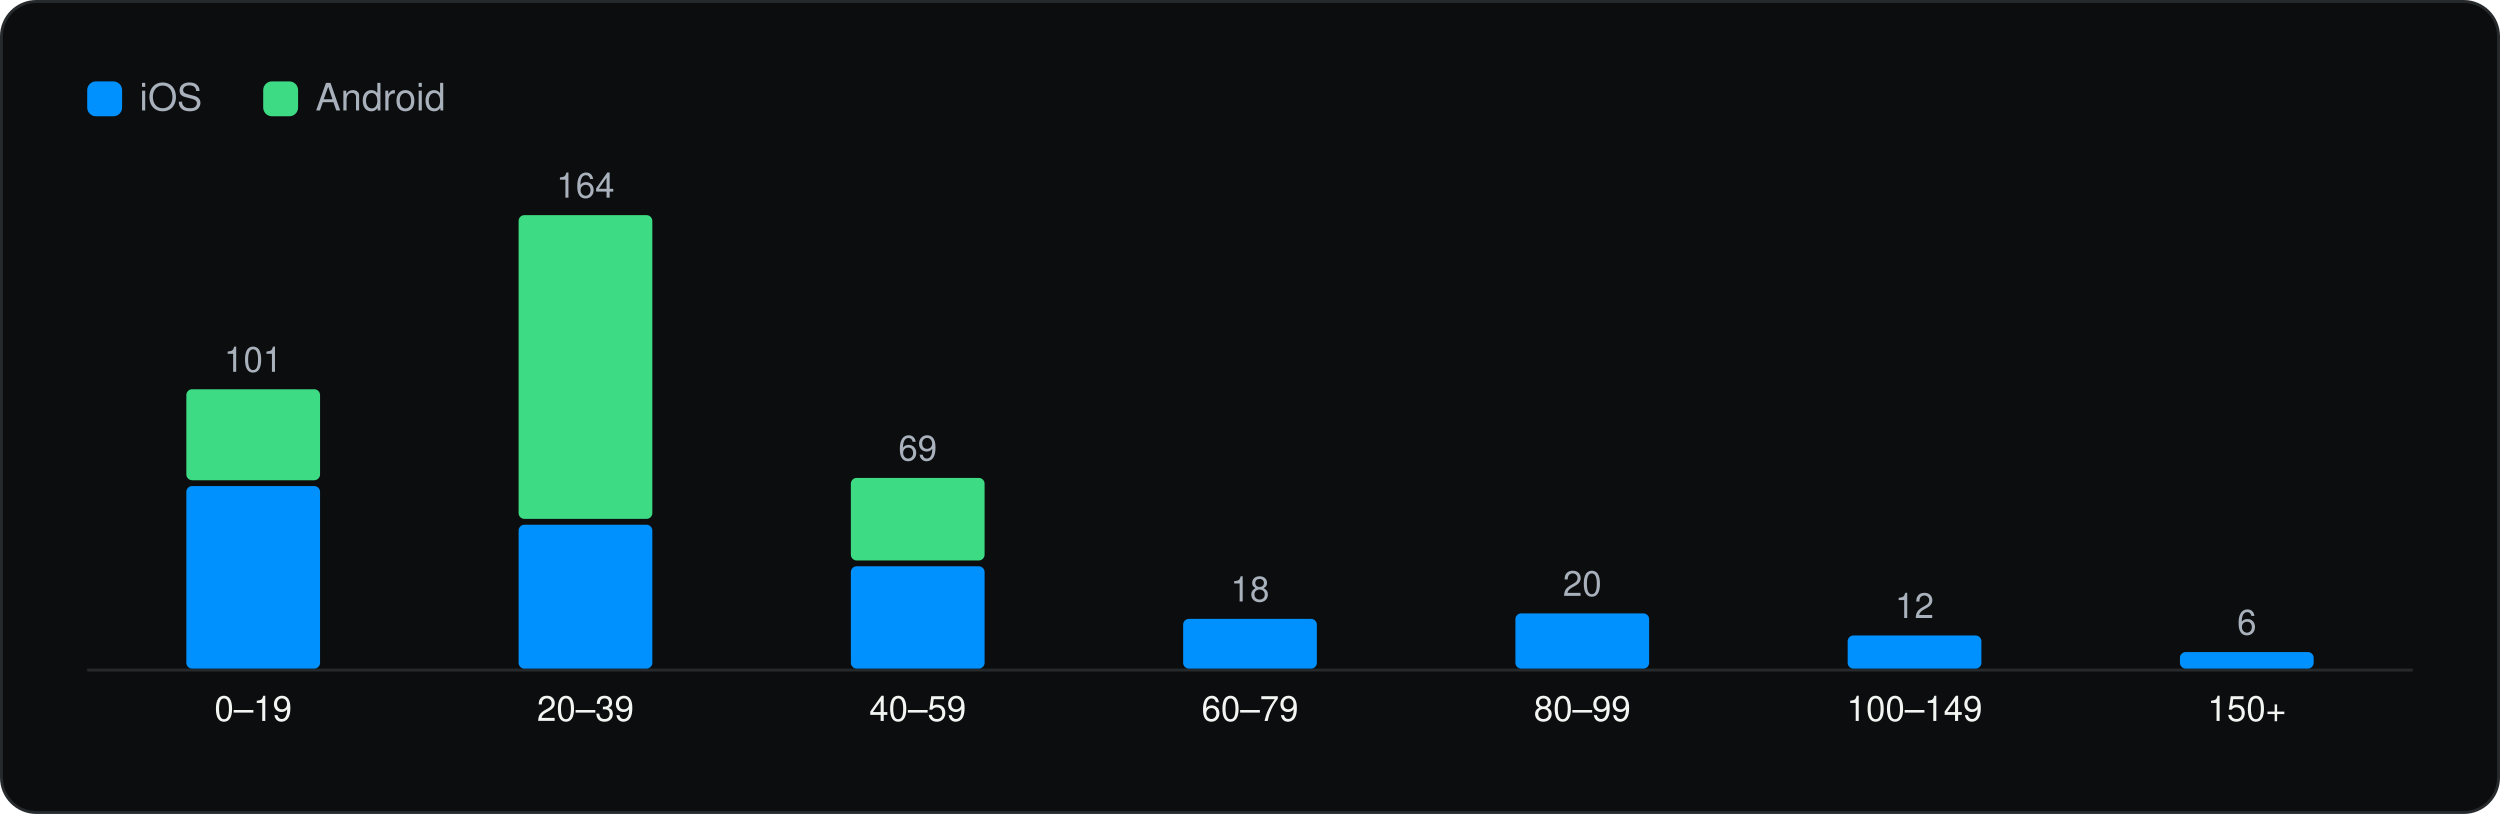
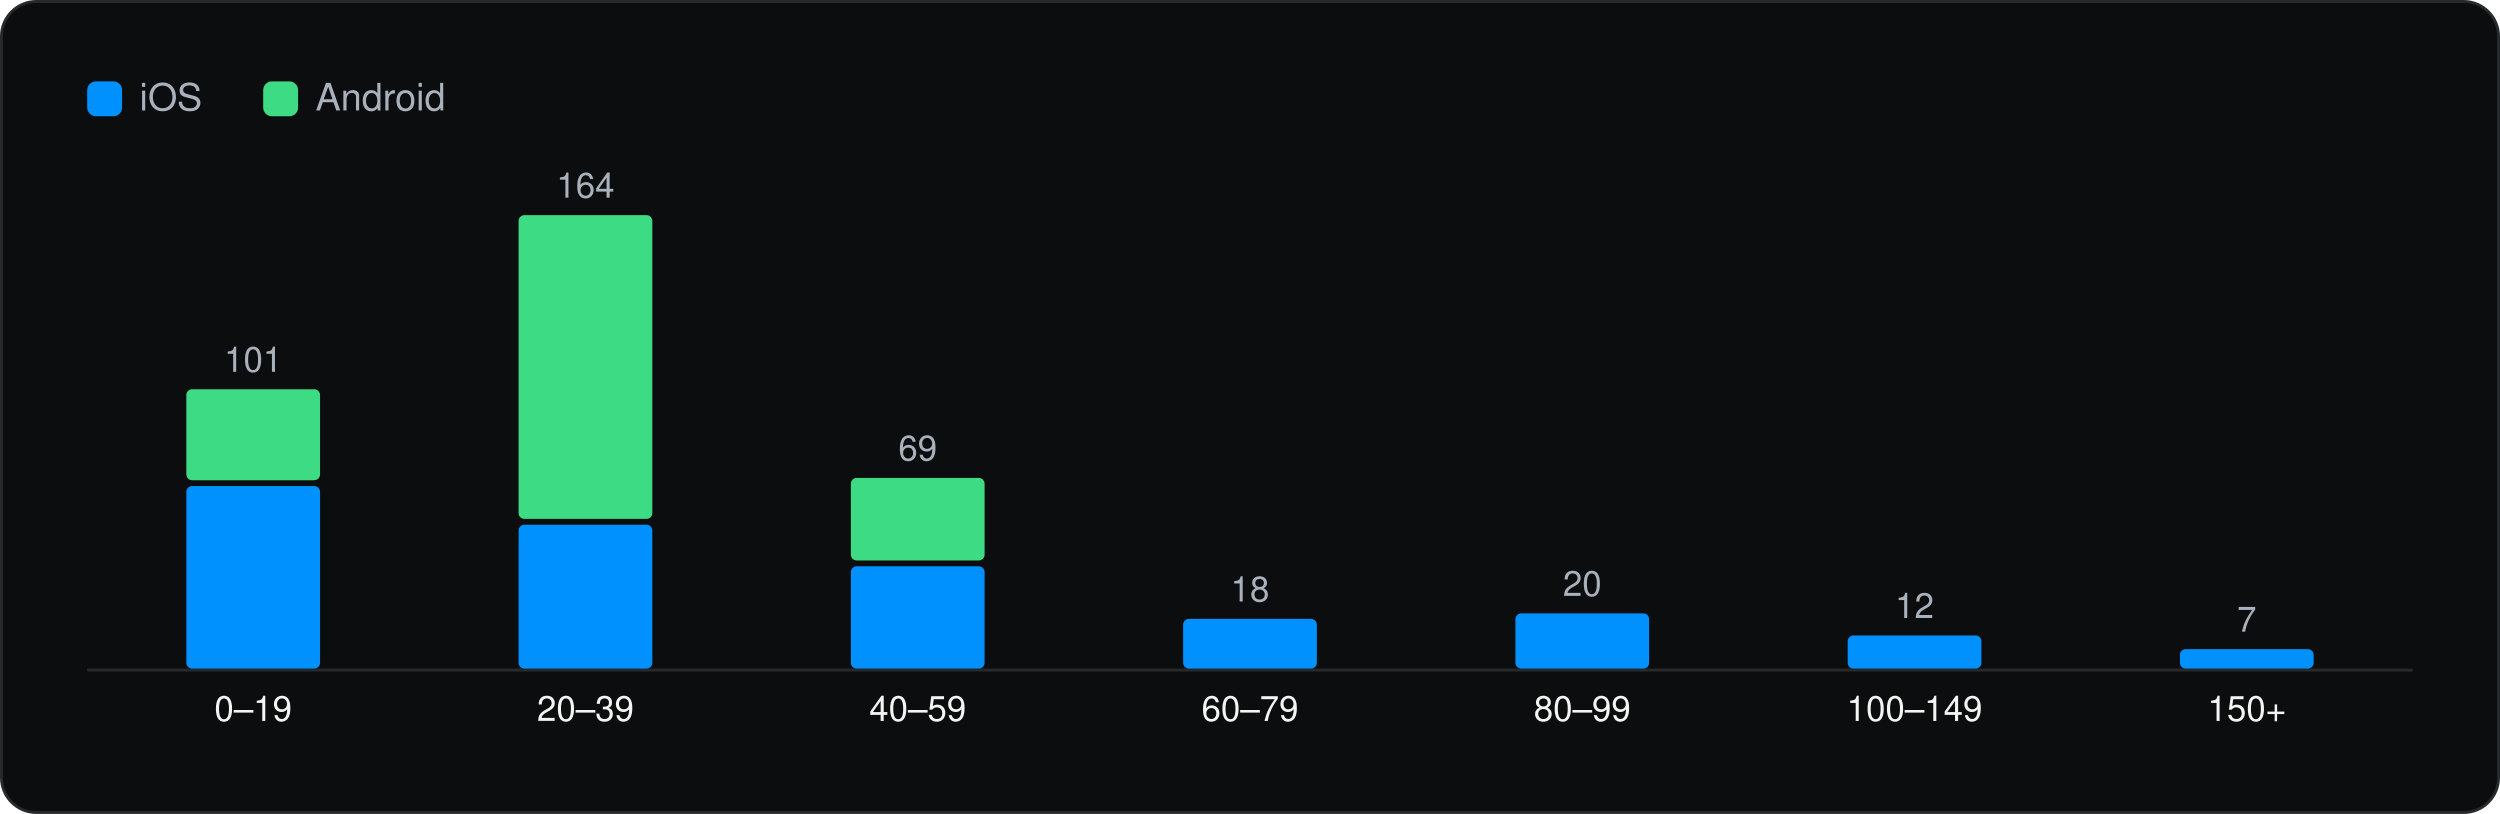
<svg xmlns="http://www.w3.org/2000/svg" viewBox="0 0 860 280" width="860" height="280" role="img" aria-label="SDKs per app" font-family="Geist, -apple-system, BlinkMacSystemFont, 'Segoe UI', Helvetica, Arial, sans-serif">
  <rect x="0.5" y="0.5" width="859" height="279" rx="12" fill="#0C0D0E" stroke="#262A2D" />
  <g transform="translate(20 20)">
    <rect x="10" y="8" width="12" height="12" rx="3" fill="#0091FF" />
    <text x="28" y="18" font-size="13" fill="#A9B2BC">iOS</text>
    <rect x="70.54" y="8" width="12" height="12" rx="3" fill="#3DDC84" />
    <text x="88.54" y="18" font-size="13" fill="#A9B2BC">Android</text>
    <line x1="10" y1="210.5" x2="810" y2="210.5" stroke="#262A2D" />
    <rect x="44.1" y="147.2" width="46.0" height="62.8" rx="2" fill="#0091FF" />
    <rect x="44.1" y="113.9" width="46.0" height="31.3" rx="2" fill="#3DDC84" />
    <text x="67.1" y="107.9" font-size="12" text-anchor="middle" fill="#A9B2BC">101</text>
    <text x="67.1" y="228.0" font-size="12" text-anchor="middle" fill="#F1F6F3">0–19</text>
    <rect x="158.4" y="160.5" width="46.0" height="49.5" rx="2" fill="#0091FF" />
    <rect x="158.4" y="54.0" width="46.0" height="104.5" rx="2" fill="#3DDC84" />
    <text x="181.4" y="48.0" font-size="12" text-anchor="middle" fill="#A9B2BC">164</text>
    <text x="181.4" y="228.0" font-size="12" text-anchor="middle" fill="#F1F6F3">20–39</text>
    <rect x="272.7" y="174.8" width="46.0" height="35.2" rx="2" fill="#0091FF" />
    <rect x="272.7" y="144.4" width="46.0" height="28.4" rx="2" fill="#3DDC84" />
    <text x="295.7" y="138.4" font-size="12" text-anchor="middle" fill="#A9B2BC">69</text>
    <text x="295.7" y="228.0" font-size="12" text-anchor="middle" fill="#F1F6F3">40–59</text>
    <rect x="387.0" y="192.9" width="46.0" height="17.1" rx="2" fill="#0091FF" />
    <text x="410.0" y="186.9" font-size="12" text-anchor="middle" fill="#A9B2BC">18</text>
    <text x="410.0" y="228.0" font-size="12" text-anchor="middle" fill="#F1F6F3">60–79</text>
    <rect x="501.3" y="191.0" width="46.0" height="19.0" rx="2" fill="#0091FF" />
    <text x="524.3" y="185.0" font-size="12" text-anchor="middle" fill="#A9B2BC">20</text>
    <text x="524.3" y="228.0" font-size="12" text-anchor="middle" fill="#F1F6F3">80–99</text>
    <rect x="615.6" y="198.6" width="46.0" height="11.4" rx="2" fill="#0091FF" />
    <text x="638.6" y="192.6" font-size="12" text-anchor="middle" fill="#A9B2BC">12</text>
    <text x="638.6" y="228.0" font-size="12" text-anchor="middle" fill="#F1F6F3">100–149</text>
-     <rect x="729.9" y="204.3" width="46.0" height="5.7" rx="2" fill="#0091FF" />
-     <text x="752.9" y="198.3" font-size="12" text-anchor="middle" fill="#A9B2BC">6</text>
+     <rect x="729.9" y="203.3" width="46.0" height="6.7" rx="2" fill="#0091FF" />
+     <text x="752.9" y="197.3" font-size="12" text-anchor="middle" fill="#A9B2BC">7</text>
    <text x="752.9" y="228.0" font-size="12" text-anchor="middle" fill="#F1F6F3">150+</text>
  </g>
</svg>
